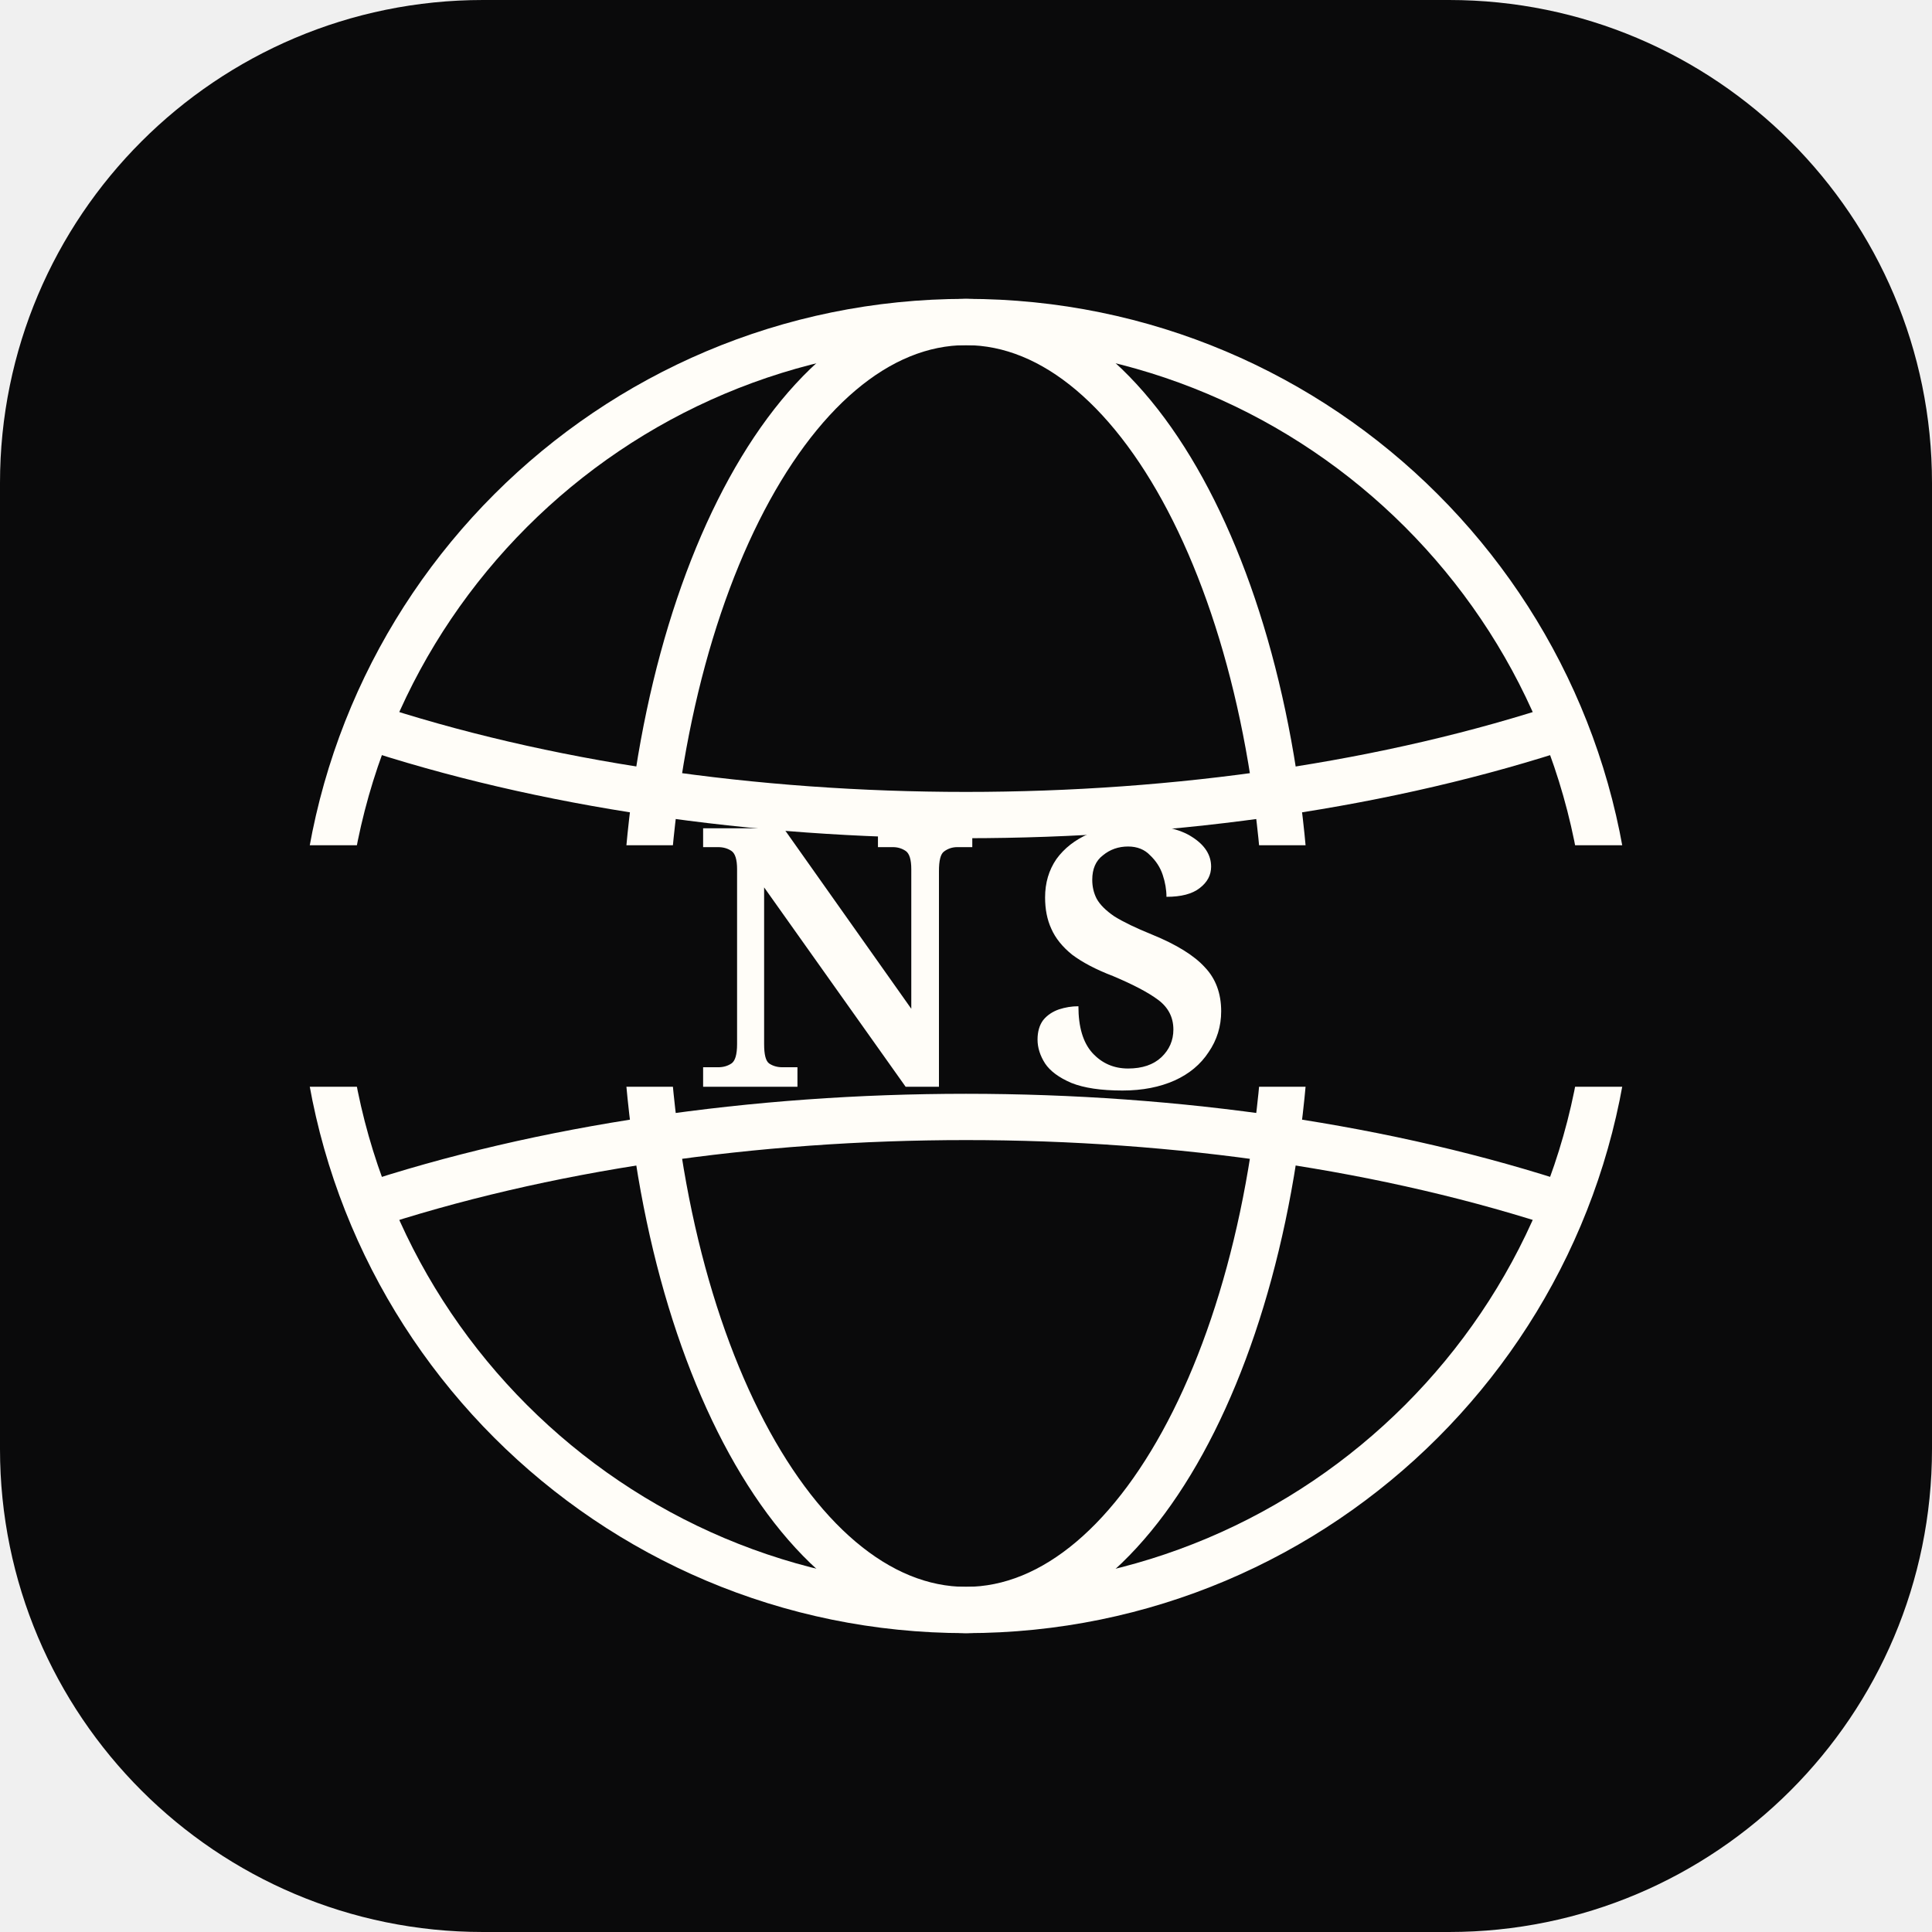
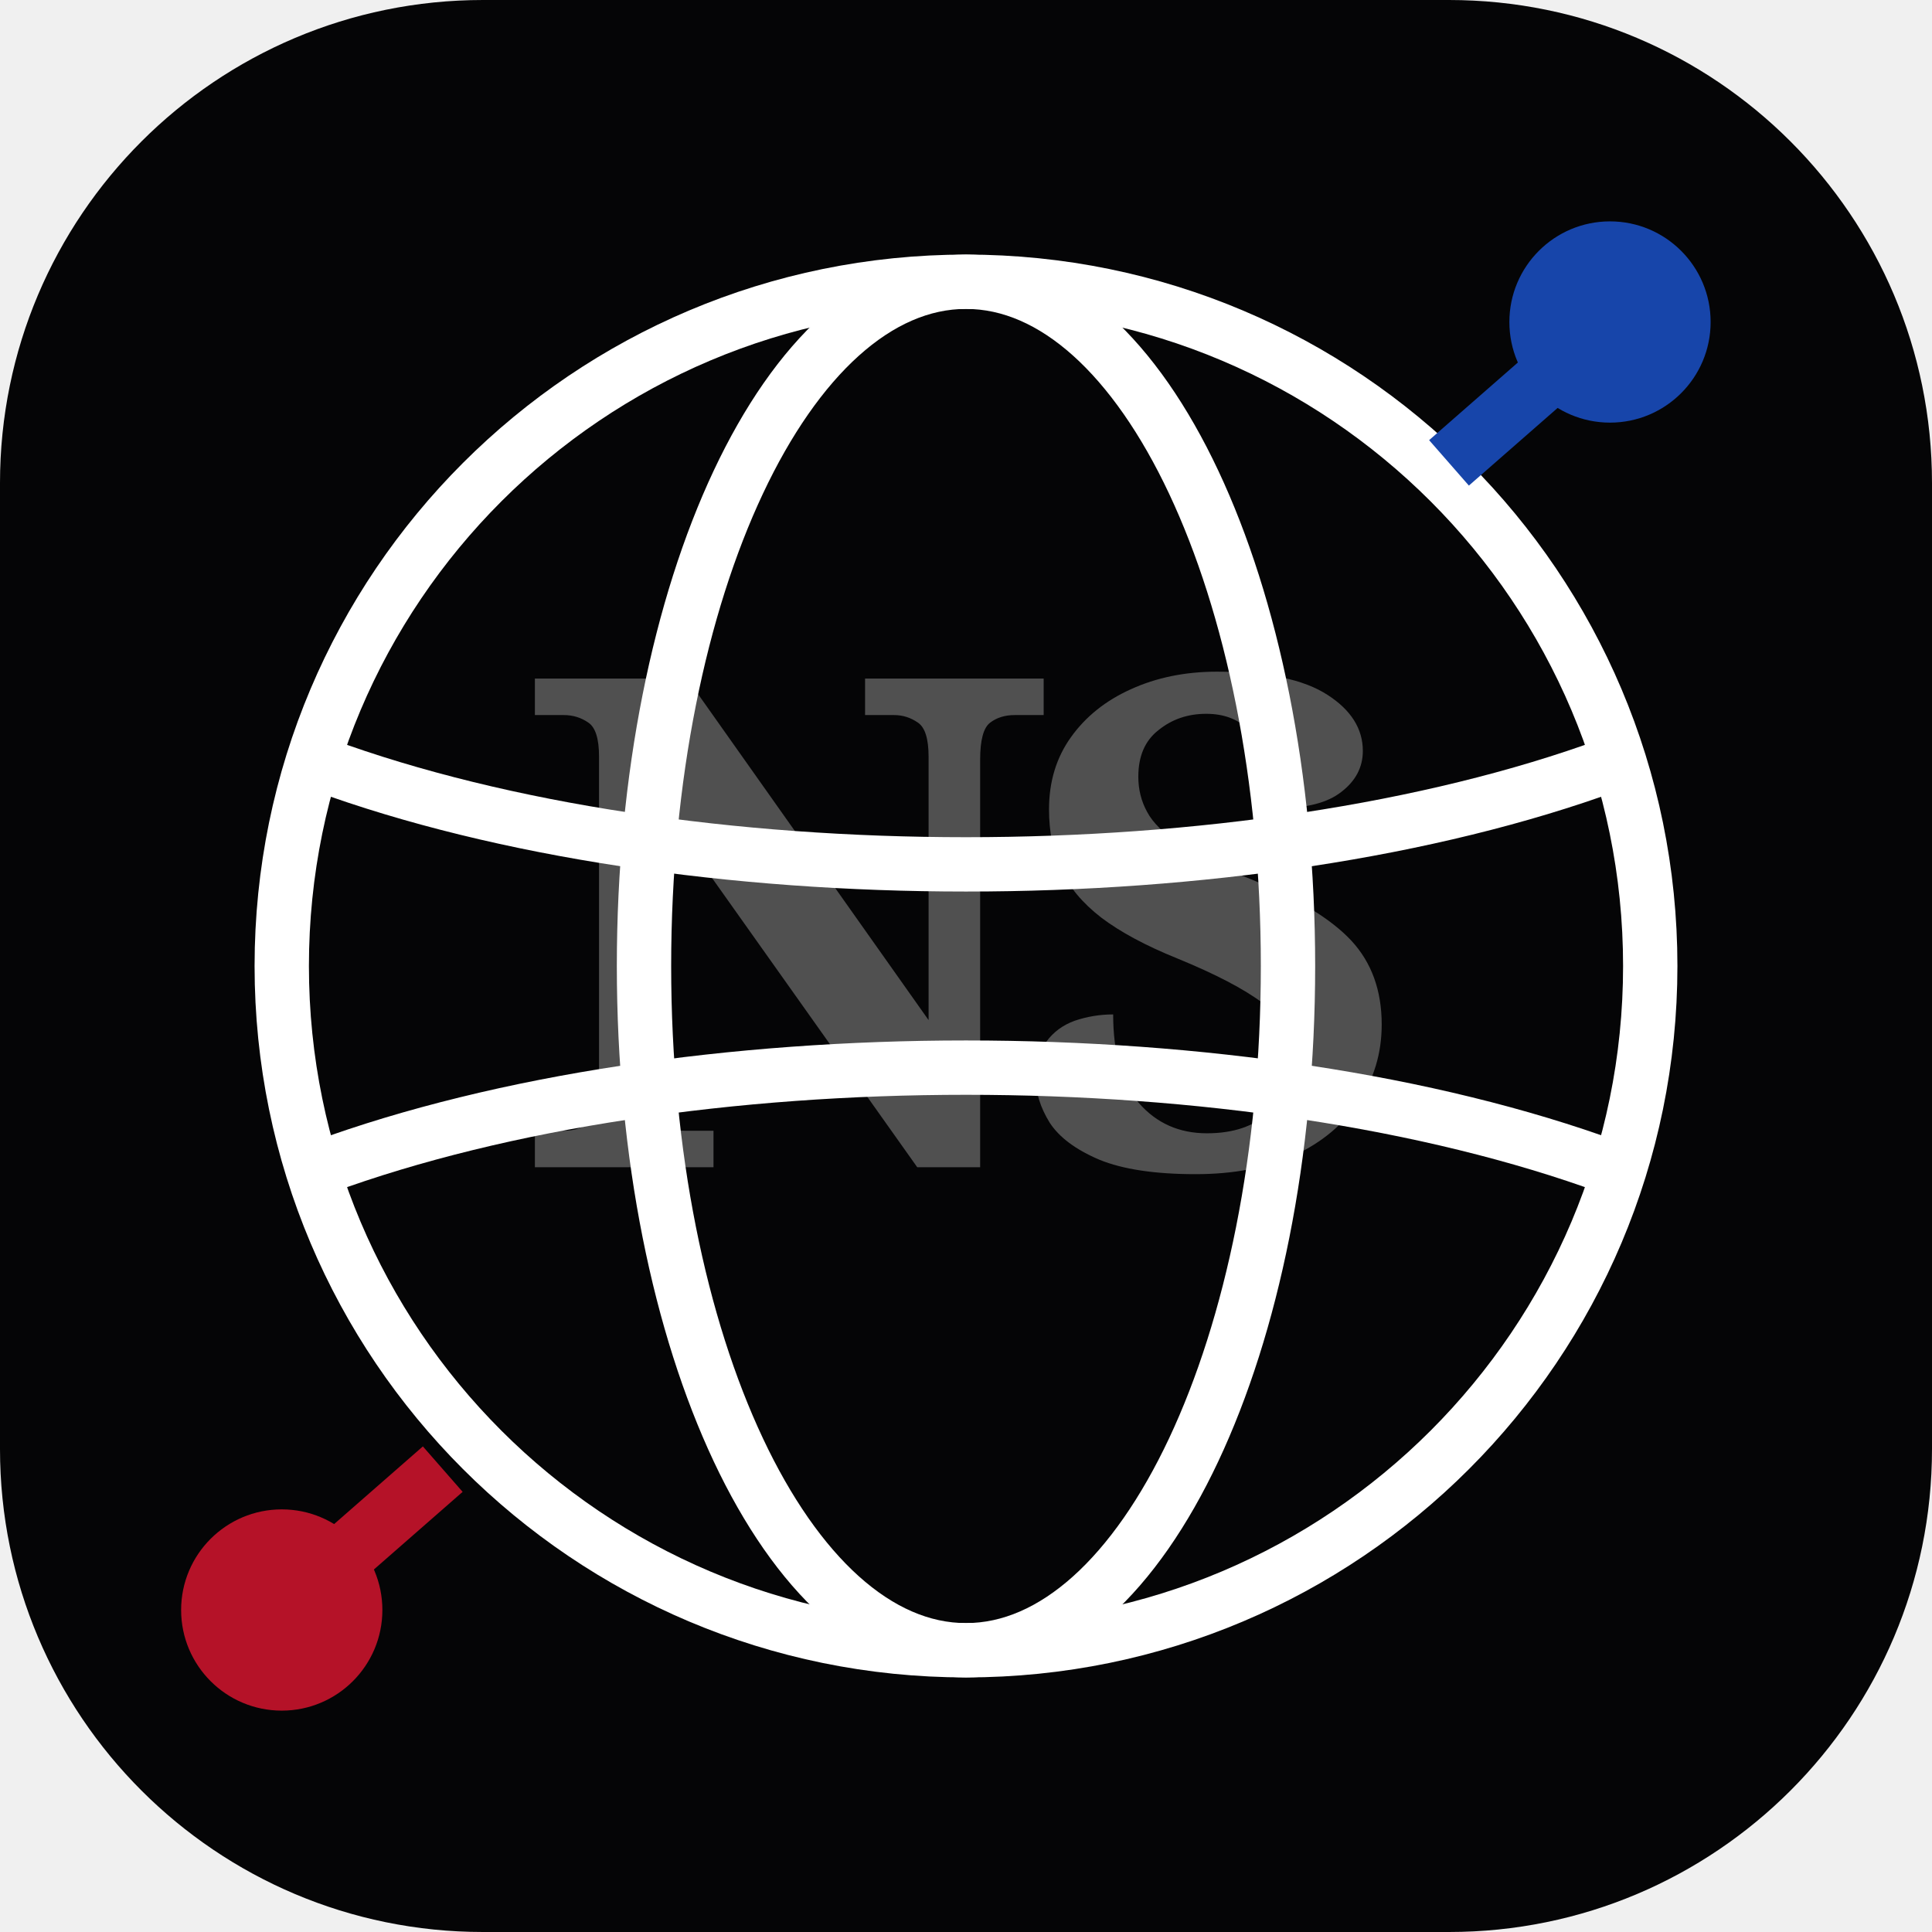
- <svg xmlns="http://www.w3.org/2000/svg" viewBox="0 0 48 48">
-   <rect width="48" height="48" rx="12" fill="#0a0a0b" />
-   <g fill="none" stroke="#fffdf8" stroke-width="1.15">
-     <circle cx="24" cy="24" r="16" />
-     <ellipse cx="24" cy="24" rx="8" ry="16" />
-     <path d="M9 18c9 3 21 3 30 0M9 30c9-3 21-3 30 0" />
+ <svg xmlns="http://www.w3.org/2000/svg" viewBox="0 0 48 48" role="img" aria-labelledby="title">
+   <rect width="48" height="48" rx="12" fill="#050506" />
+   <text x="24" y="29" text-anchor="middle" font-family="Georgia,serif" font-size="17" font-weight="700" letter-spacing="-1" fill="#fff" opacity=".3">NS</text>
+   <g fill="none" stroke="#fff" stroke-width="1.35">
+     <circle cx="24" cy="24" r="17" />
+     <ellipse cx="24" cy="24" rx="8" ry="17" />
+     <path d="M8 19c9 3.3 23 3.3 32 0M8 29c9-3.3 23-3.3 32 0" />
  </g>
-   <path d="M7 21h34v6H7z" fill="#0a0a0b" />
-   <text x="24" y="27" text-anchor="middle" font-family="Georgia,serif" font-size="9" font-weight="bold" letter-spacing="1.2" fill="#fffdf8">NS</text>
+   <path d="M36 11.5 40 8" stroke="#1745aa" stroke-width="1.5" />
+   <circle cx="40" cy="8" r="2.5" fill="#1745aa" />
+   <path d="M11 36.5 7 40" stroke="#b51228" stroke-width="1.5" />
+   <circle cx="7" cy="40" r="2.5" fill="#b51228" />
</svg>
